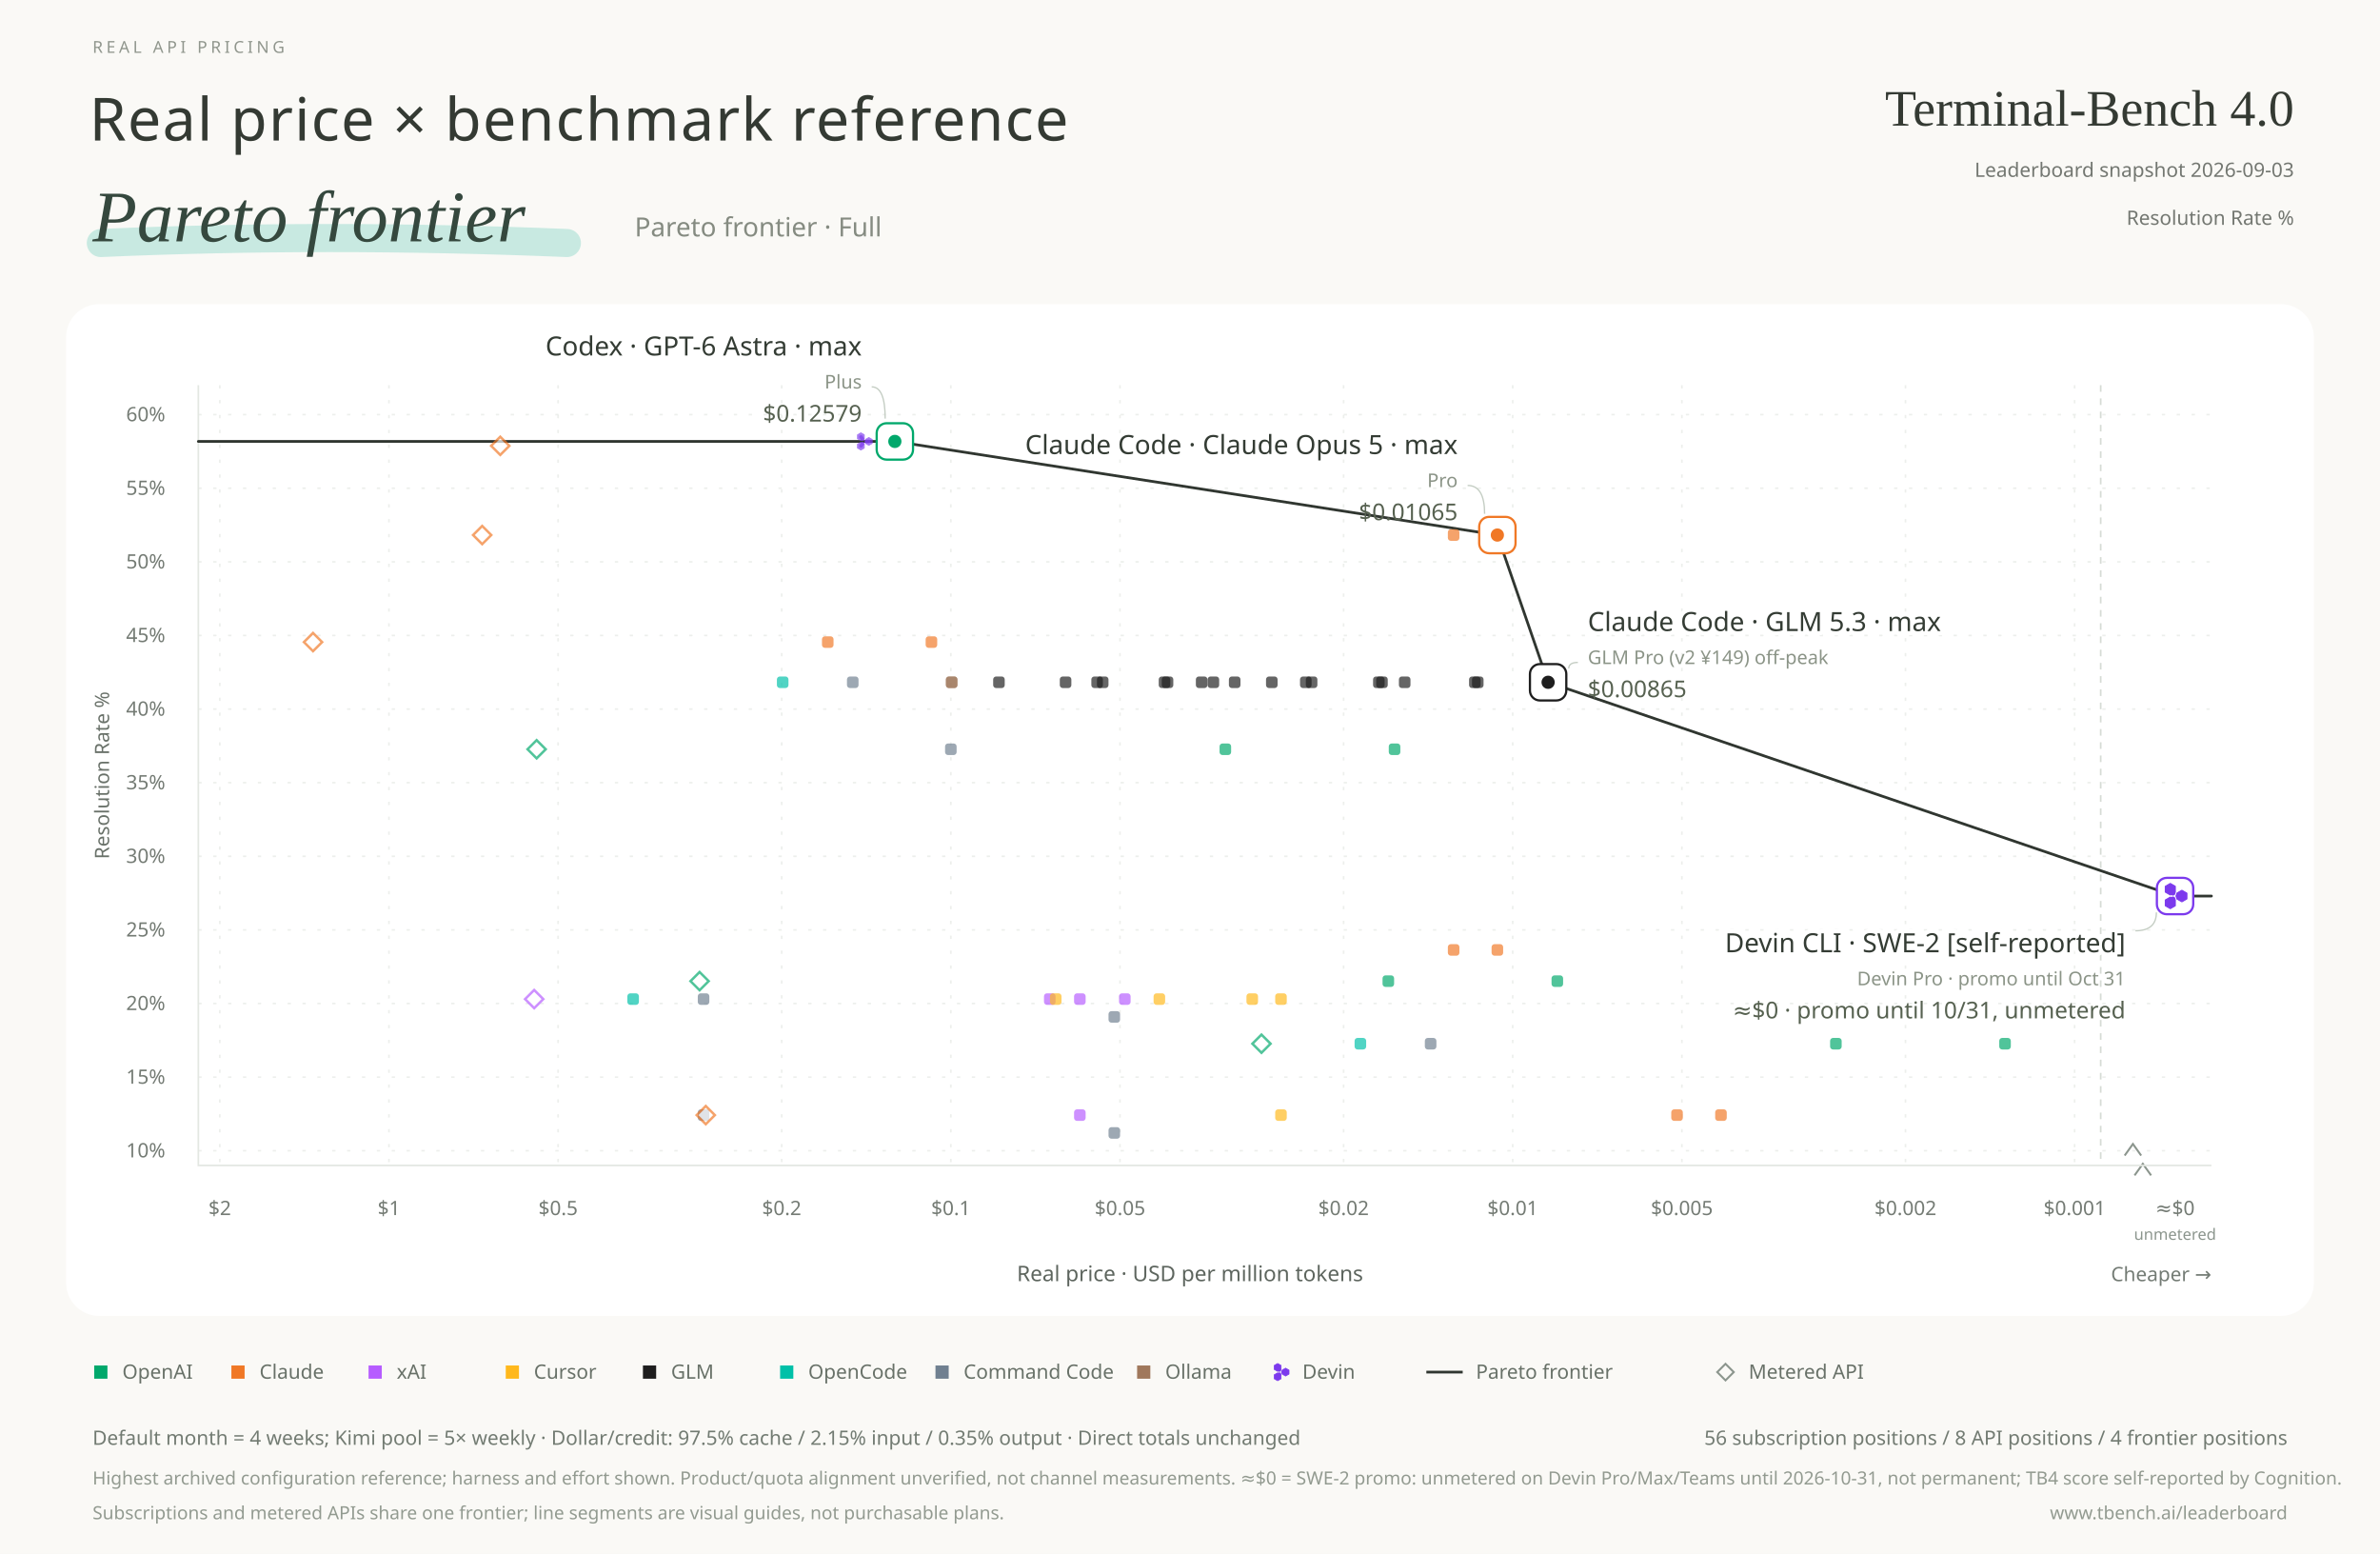
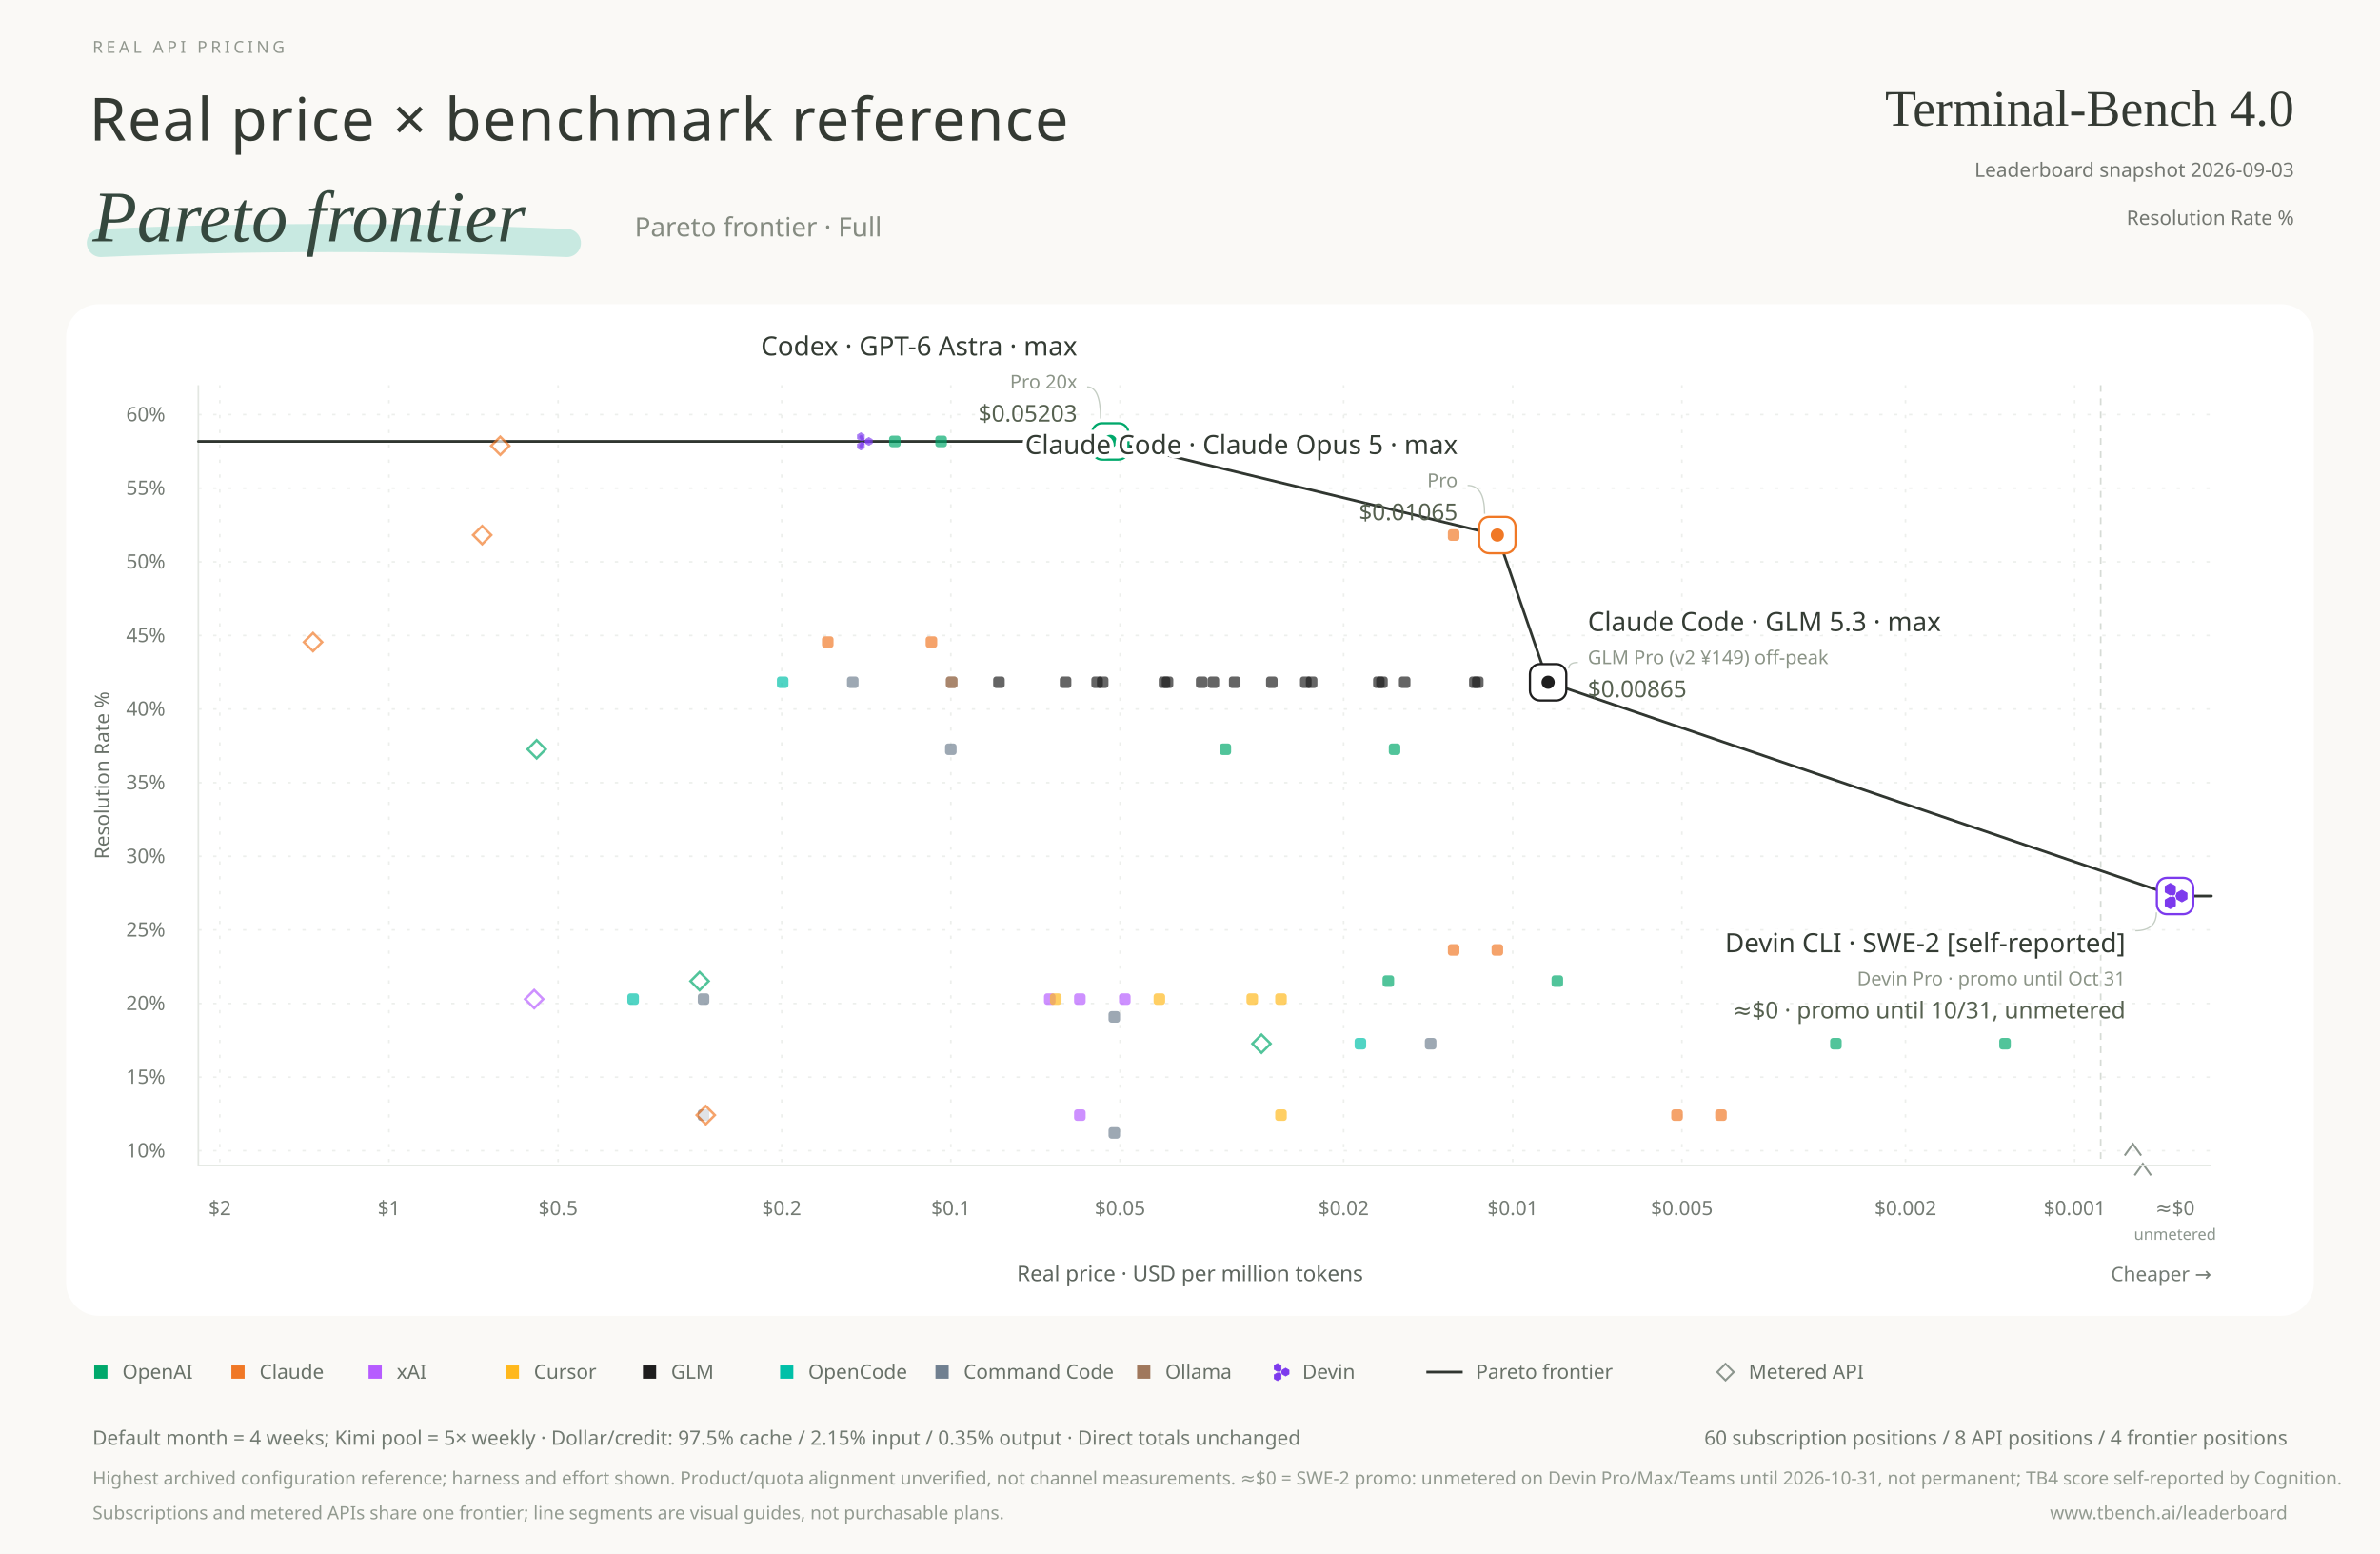
<svg xmlns="http://www.w3.org/2000/svg" width="1440" height="940" viewBox="0 0 1440 940" role="img" aria-labelledby="title desc">
  <style>text{font-family:"Microsoft YaHei","Segoe UI",sans-serif} .serif{font-family:"Times New Roman",serif} .number{font-family:"Segoe UI",sans-serif;font-variant-numeric:tabular-nums} .label-name{paint-order:stroke;stroke:#fff;stroke-width:5px;stroke-linejoin:round} .point:hover{opacity:1}</style>
  <rect width="1440" height="940" fill="#FAF9F6" />
  <text x="56.000" y="32.000" font-size="10" fill="#90968D" text-anchor="start" font-weight="400" letter-spacing="2.1">REAL API PRICING</text>
  <text x="54.000" y="85.000" font-size="36" fill="#343A33" text-anchor="start" font-weight="300" letter-spacing=".8">Real price × benchmark reference</text>
  <path d="M61 147 Q197 141 343 147" stroke="#9FDDD0" stroke-width="17" stroke-linecap="round" opacity=".55" fill="none" />
  <text x="56.000" y="146.000" font-size="44" fill="#35483E" text-anchor="start" font-weight="400" class="serif" font-style="italic">Pareto frontier</text>
  <text x="384.000" y="143.000" font-size="16" fill="#858B81" text-anchor="start" font-weight="300">Pareto frontier · Full</text>
  <text x="1388.000" y="76.000" font-size="31" fill="#343A33" text-anchor="end" font-weight="400" class="serif">Terminal-Bench 4.0</text>
  <text x="1388.000" y="107.000" font-size="12" fill="#737771" text-anchor="end" font-weight="400">Leaderboard snapshot  2026-09-03</text>
  <text x="1388.000" y="136.000" font-size="12" fill="#737771" text-anchor="end" font-weight="400">Resolution Rate %</text>
  <rect x="40" y="184" width="1360" height="612" rx="20" fill="#FFFFFF" />
  <path d="M1255.232 233V705" stroke="#E8EBE7" stroke-dasharray="2 7" opacity=".8" />
  <text x="1255.232" y="735.000" font-size="12" fill="#747B74" text-anchor="middle" font-weight="400" class="number">$0.001</text>
  <path d="M1152.892 233V705" stroke="#E8EBE7" stroke-dasharray="2 7" opacity=".8" />
  <text x="1152.892" y="735.000" font-size="12" fill="#747B74" text-anchor="middle" font-weight="400" class="number">$0.002</text>
  <path d="M1017.606 233V705" stroke="#E8EBE7" stroke-dasharray="2 7" opacity=".8" />
  <text x="1017.606" y="735.000" font-size="12" fill="#747B74" text-anchor="middle" font-weight="400" class="number">$0.005</text>
  <path d="M915.266 233V705" stroke="#E8EBE7" stroke-dasharray="2 7" opacity=".8" />
  <text x="915.266" y="735.000" font-size="12" fill="#747B74" text-anchor="middle" font-weight="400" class="number">$0.01</text>
  <path d="M812.926 233V705" stroke="#E8EBE7" stroke-dasharray="2 7" opacity=".8" />
  <text x="812.926" y="735.000" font-size="12" fill="#747B74" text-anchor="middle" font-weight="400" class="number">$0.02</text>
  <path d="M677.640 233V705" stroke="#E8EBE7" stroke-dasharray="2 7" opacity=".8" />
  <text x="677.640" y="735.000" font-size="12" fill="#747B74" text-anchor="middle" font-weight="400" class="number">$0.05</text>
  <path d="M575.300 233V705" stroke="#E8EBE7" stroke-dasharray="2 7" opacity=".8" />
  <text x="575.300" y="735.000" font-size="12" fill="#747B74" text-anchor="middle" font-weight="400" class="number">$0.1</text>
  <path d="M472.960 233V705" stroke="#E8EBE7" stroke-dasharray="2 7" opacity=".8" />
  <text x="472.960" y="735.000" font-size="12" fill="#747B74" text-anchor="middle" font-weight="400" class="number">$0.2</text>
  <path d="M337.674 233V705" stroke="#E8EBE7" stroke-dasharray="2 7" opacity=".8" />
  <text x="337.674" y="735.000" font-size="12" fill="#747B74" text-anchor="middle" font-weight="400" class="number">$0.5</text>
  <path d="M235.334 233V705" stroke="#E8EBE7" stroke-dasharray="2 7" opacity=".8" />
  <text x="235.334" y="735.000" font-size="12" fill="#747B74" text-anchor="middle" font-weight="400" class="number">$1</text>
  <path d="M132.994 233V705" stroke="#E8EBE7" stroke-dasharray="2 7" opacity=".8" />
  <text x="132.994" y="735.000" font-size="12" fill="#747B74" text-anchor="middle" font-weight="400" class="number">$2</text>
  <path d="M1271.010 233V705" stroke="#D6DBD5" stroke-dasharray="4 4" />
  <path d="M1285.505 699l5 -7 5 7M1291.505 711l5 -7 5 7" stroke="#8B958D" stroke-width="1.2" fill="none" />
  <text x="1316.000" y="735.000" font-size="12" fill="#747B74" text-anchor="middle" font-weight="400" class="number">≈$0</text>
  <text x="1316.000" y="750.000" font-size="9.5" fill="#8B958D" text-anchor="middle" font-weight="400">unmetered</text>
  <path d="M120 696.094H1338" stroke="#E8EBE7" stroke-dasharray="2 7" opacity=".8" />
  <text x="100.000" y="700.094" font-size="12" fill="#747B74" text-anchor="end" font-weight="400" class="number">10%</text>
  <path d="M120 651.566H1338" stroke="#E8EBE7" stroke-dasharray="2 7" opacity=".8" />
  <text x="100.000" y="655.566" font-size="12" fill="#747B74" text-anchor="end" font-weight="400" class="number">15%</text>
  <path d="M120 607.038H1338" stroke="#E8EBE7" stroke-dasharray="2 7" opacity=".8" />
  <text x="100.000" y="611.038" font-size="12" fill="#747B74" text-anchor="end" font-weight="400" class="number">20%</text>
  <path d="M120 562.509H1338" stroke="#E8EBE7" stroke-dasharray="2 7" opacity=".8" />
  <text x="100.000" y="566.509" font-size="12" fill="#747B74" text-anchor="end" font-weight="400" class="number">25%</text>
  <path d="M120 517.981H1338" stroke="#E8EBE7" stroke-dasharray="2 7" opacity=".8" />
  <text x="100.000" y="521.981" font-size="12" fill="#747B74" text-anchor="end" font-weight="400" class="number">30%</text>
  <path d="M120 473.453H1338" stroke="#E8EBE7" stroke-dasharray="2 7" opacity=".8" />
  <text x="100.000" y="477.453" font-size="12" fill="#747B74" text-anchor="end" font-weight="400" class="number">35%</text>
  <path d="M120 428.925H1338" stroke="#E8EBE7" stroke-dasharray="2 7" opacity=".8" />
  <text x="100.000" y="432.925" font-size="12" fill="#747B74" text-anchor="end" font-weight="400" class="number">40%</text>
  <path d="M120 384.396H1338" stroke="#E8EBE7" stroke-dasharray="2 7" opacity=".8" />
  <text x="100.000" y="388.396" font-size="12" fill="#747B74" text-anchor="end" font-weight="400" class="number">45%</text>
  <path d="M120 339.868H1338" stroke="#E8EBE7" stroke-dasharray="2 7" opacity=".8" />
  <text x="100.000" y="343.868" font-size="12" fill="#747B74" text-anchor="end" font-weight="400" class="number">50%</text>
  <path d="M120 295.340H1338" stroke="#E8EBE7" stroke-dasharray="2 7" opacity=".8" />
  <text x="100.000" y="299.340" font-size="12" fill="#747B74" text-anchor="end" font-weight="400" class="number">55%</text>
  <path d="M120 250.811H1338" stroke="#E8EBE7" stroke-dasharray="2 7" opacity=".8" />
  <text x="100.000" y="254.811" font-size="12" fill="#747B74" text-anchor="end" font-weight="400" class="number">60%</text>
  <path d="M120 233V705H1338" fill="none" stroke="#E3E7E2" />
  <text x="66.000" y="469.000" font-size="12" fill="#697169" text-anchor="middle" font-weight="400" transform="rotate(-90 66 469.0)">Resolution Rate %</text>
  <text x="720.000" y="775.000" font-size="13" fill="#5D655E" text-anchor="middle" font-weight="400">Real price · USD per million tokens</text>
  <text x="1338.000" y="775.000" font-size="12" fill="#737B74" text-anchor="end" font-weight="400">Cheaper →</text>
-   <path id="frontier" d="M120.000,267.020 L541.424,267.020 L905.968,323.660 L936.679,412.716 L1316.000,542.026 L1338.000,542.026" fill="none" stroke="#303630" stroke-width="1.65" stroke-linecap="round" stroke-linejoin="round" />
+   <path id="frontier" d="M120.000,267.020 L671.764,267.020 L905.968,323.660 L936.679,412.716 L1316.000,542.026 L1338.000,542.026" fill="none" stroke="#303630" stroke-width="1.65" stroke-linecap="round" stroke-linejoin="round" />
  <g class="point" data-billing="subscription" data-frontier="false" data-price="0.03247" data-score="37.27" data-x="741.380" data-y="453.237" transform="translate(741.380 453.237)">
    <rect x="-3.5" y="-3.5" width="7" height="7" rx="1.8" fill="#00A86B" opacity=".68" />
  </g>
  <g class="point" data-billing="subscription" data-frontier="false" data-price="0.01623" data-score="37.27" data-x="843.765" data-y="453.237" transform="translate(843.765 453.237)">
    <rect x="-3.5" y="-3.5" width="7" height="7" rx="1.8" fill="#00A86B" opacity=".68" />
  </g>
  <g class="point" data-billing="subscription" data-frontier="false" data-price="0.00266" data-score="17.27" data-x="1110.787" data-y="631.350" transform="translate(1110.787 631.350)">
    <rect x="-3.5" y="-3.5" width="7" height="7" rx="1.8" fill="#00A86B" opacity=".68" />
  </g>
  <g class="point" data-billing="subscription" data-frontier="false" data-price="0.00133" data-score="17.27" data-x="1213.127" data-y="631.350" transform="translate(1213.127 631.350)">
    <rect x="-3.5" y="-3.5" width="7" height="7" rx="1.8" fill="#00A86B" opacity=".68" />
  </g>
-   <g class="point" data-billing="subscription" data-frontier="true" data-price="0.12579" data-score="58.18" data-x="541.424" data-y="267.020" transform="translate(541.424 267.020)">
+   <g class="point" data-billing="subscription" data-frontier="false" data-price="0.12579" data-score="58.18" data-x="541.424" data-y="267.020" transform="translate(541.424 267.020)">
+     <rect x="-3.5" y="-3.5" width="7" height="7" rx="1.8" fill="#00A86B" opacity=".68" />
+   </g>
+   <g class="point" data-billing="subscription" data-frontier="true" data-price="0.05203" data-score="58.18" data-x="671.764" data-y="267.020" transform="translate(671.764 267.020)">
    <rect x="-11" y="-11" width="22" height="22" rx="6" fill="#FFF" stroke="#00A86B" stroke-width="1.35" />
    <circle r="4" fill="#00A86B" />
  </g>
  <g class="point" data-billing="subscription" data-frontier="false" data-price="0.14265" data-score="58.18" data-x="522.853" data-y="267.020" transform="translate(522.853 267.020)">
    <path d="M0.11,-1.63 L-1.97,-0.43 L-4.05,-1.63 L-4.05,-4.03 L-1.97,-5.23 L0.11,-4.03Z M0.11,4.03 L-1.97,5.23 L-4.05,4.03 L-4.05,1.63 L-1.97,0.43 L0.11,1.63Z M4.91,1.20 L2.83,2.40 L0.75,1.20 L0.75,-1.20 L2.83,-2.40 L4.91,-1.20Z" fill="#7C3AED" opacity="0.68" stroke="#7C3AED" stroke-width="0.43" stroke-linejoin="round" />
    <path d="M-0.89,-1.27 L-1.87,-2.69 M-0.89,1.27 L-1.87,2.69 M1.27,0.00 L2.69,0.00" stroke="#7C3AED" stroke-width="2.16" stroke-linecap="round" opacity="0.68" fill="none" />
  </g>
  <g class="point" data-billing="subscription" data-frontier="true" data-price="0.01065" data-score="51.82" data-x="905.968" data-y="323.660" transform="translate(905.968 323.660)">
    <rect x="-11" y="-11" width="22" height="22" rx="6" fill="#FFF" stroke="#F07826" stroke-width="1.35" />
    <circle r="4" fill="#F07826" />
  </g>
  <g class="point" data-billing="subscription" data-frontier="false" data-price="0.01274" data-score="51.82" data-x="879.512" data-y="323.660" transform="translate(879.512 323.660)">
    <rect x="-3.5" y="-3.5" width="7" height="7" rx="1.8" fill="#F07826" opacity=".68" />
  </g>
+   <g class="point" data-billing="subscription" data-frontier="false" data-price="0.06653" data-score="57.88" data-x="635.468" data-y="269.691" transform="translate(635.468 269.691)">
+     <rect x="-3.5" y="-3.5" width="7" height="7" rx="1.8" fill="#F07826" opacity=".68" />
+   </g>
  <g class="point" data-billing="subscription" data-frontier="false" data-price="0.05894" data-score="20.3" data-x="653.353" data-y="604.366" transform="translate(653.353 604.366)">
    <rect x="-3.5" y="-3.5" width="7" height="7" rx="1.8" fill="#B65CFF" opacity=".68" />
  </g>
  <g class="point" data-billing="subscription" data-frontier="false" data-price="0.04902" data-score="20.3" data-x="680.563" data-y="604.366" transform="translate(680.563 604.366)">
    <rect x="-3.5" y="-3.5" width="7" height="7" rx="1.8" fill="#B65CFF" opacity=".68" />
  </g>
  <g class="point" data-billing="subscription" data-frontier="false" data-price="0.06667" data-score="20.3" data-x="635.158" data-y="604.366" transform="translate(635.158 604.366)">
    <rect x="-3.5" y="-3.5" width="7" height="7" rx="1.8" fill="#B65CFF" opacity=".68" />
  </g>
  <g class="point" data-billing="subscription" data-frontier="false" data-price="0.02585" data-score="20.3" data-x="775.044" data-y="604.366" transform="translate(775.044 604.366)">
    <rect x="-3.5" y="-3.5" width="7" height="7" rx="1.8" fill="#FFB81C" opacity=".68" />
  </g>
  <g class="point" data-billing="subscription" data-frontier="false" data-price="0.06506" data-score="20.3" data-x="638.767" data-y="604.366" transform="translate(638.767 604.366)">
    <rect x="-3.5" y="-3.5" width="7" height="7" rx="1.8" fill="#FFB81C" opacity=".68" />
  </g>
  <g class="point" data-billing="subscription" data-frontier="false" data-price="0.04255" data-score="20.3" data-x="701.462" data-y="604.366" transform="translate(701.462 604.366)">
    <rect x="-3.5" y="-3.5" width="7" height="7" rx="1.8" fill="#FFB81C" opacity=".68" />
  </g>
  <g class="point" data-billing="subscription" data-frontier="false" data-price="0.02908" data-score="20.3" data-x="757.660" data-y="604.366" transform="translate(757.660 604.366)">
    <rect x="-3.5" y="-3.5" width="7" height="7" rx="1.8" fill="#FFB81C" opacity=".68" />
  </g>
  <g class="point" data-billing="subscription" data-frontier="false" data-price="0.08211" data-score="41.82" data-x="604.403" data-y="412.716" transform="translate(604.403 412.716)">
    <rect x="-3.5" y="-3.5" width="7" height="7" rx="1.8" fill="#1E1E1E" opacity=".68" />
  </g>
  <g class="point" data-billing="subscription" data-frontier="false" data-price="0.05491" data-score="41.82" data-x="663.810" data-y="412.716" transform="translate(663.810 412.716)">
    <rect x="-3.5" y="-3.5" width="7" height="7" rx="1.8" fill="#1E1E1E" opacity=".68" />
  </g>
  <g class="point" data-billing="subscription" data-frontier="false" data-price="0.04115" data-score="41.82" data-x="706.401" data-y="412.716" transform="translate(706.401 412.716)">
    <rect x="-3.5" y="-3.5" width="7" height="7" rx="1.8" fill="#1E1E1E" opacity=".68" />
  </g>
  <g class="point" data-billing="subscription" data-frontier="false" data-price="0.0341" data-score="41.82" data-x="734.148" data-y="412.716" transform="translate(734.148 412.716)">
    <rect x="-3.5" y="-3.5" width="7" height="7" rx="1.8" fill="#1E1E1E" opacity=".68" />
  </g>
  <g class="point" data-billing="subscription" data-frontier="false" data-price="0.0228" data-score="41.82" data-x="793.581" data-y="412.716" transform="translate(793.581 412.716)">
    <rect x="-3.5" y="-3.5" width="7" height="7" rx="1.8" fill="#1E1E1E" opacity=".68" />
  </g>
  <g class="point" data-billing="subscription" data-frontier="false" data-price="0.01709" data-score="41.82" data-x="836.142" data-y="412.716" transform="translate(836.142 412.716)">
    <rect x="-3.5" y="-3.5" width="7" height="7" rx="1.8" fill="#1E1E1E" opacity=".68" />
  </g>
  <g class="point" data-billing="subscription" data-frontier="false" data-price="0.06249" data-score="41.82" data-x="644.718" data-y="412.716" transform="translate(644.718 412.716)">
    <rect x="-3.5" y="-3.5" width="7" height="7" rx="1.8" fill="#1E1E1E" opacity=".68" />
  </g>
  <g class="point" data-billing="subscription" data-frontier="false" data-price="0.04166" data-score="41.82" data-x="704.583" data-y="412.716" transform="translate(704.583 412.716)">
    <rect x="-3.5" y="-3.5" width="7" height="7" rx="1.8" fill="#1E1E1E" opacity=".68" />
  </g>
  <g class="point" data-billing="subscription" data-frontier="false" data-price="0.03125" data-score="41.82" data-x="747.034" data-y="412.716" transform="translate(747.034 412.716)">
    <rect x="-3.5" y="-3.5" width="7" height="7" rx="1.8" fill="#1E1E1E" opacity=".68" />
  </g>
  <g class="point" data-billing="subscription" data-frontier="false" data-price="0.01731" data-score="41.82" data-x="834.253" data-y="412.716" transform="translate(834.253 412.716)">
    <rect x="-3.5" y="-3.5" width="7" height="7" rx="1.8" fill="#1E1E1E" opacity=".68" />
  </g>
  <g class="point" data-billing="subscription" data-frontier="false" data-price="0.01154" data-score="41.82" data-x="894.118" data-y="412.716" transform="translate(894.118 412.716)">
    <rect x="-3.5" y="-3.5" width="7" height="7" rx="1.8" fill="#1E1E1E" opacity=".68" />
  </g>
  <g class="point" data-billing="subscription" data-frontier="true" data-price="0.00865" data-score="41.82" data-x="936.679" data-y="412.716" transform="translate(936.679 412.716)">
    <rect x="-11" y="-11" width="22" height="22" rx="6" fill="#FFF" stroke="#1E1E1E" stroke-width="1.35" />
    <circle r="4" fill="#1E1E1E" />
  </g>
  <g class="point" data-billing="subscription" data-frontier="false" data-price="0.05367" data-score="41.82" data-x="667.182" data-y="412.716" transform="translate(667.182 412.716)">
    <rect x="-3.5" y="-3.5" width="7" height="7" rx="1.8" fill="#1E1E1E" opacity=".68" />
  </g>
  <g class="point" data-billing="subscription" data-frontier="false" data-price="0.03578" data-score="41.82" data-x="727.047" data-y="412.716" transform="translate(727.047 412.716)">
    <rect x="-3.5" y="-3.5" width="7" height="7" rx="1.8" fill="#1E1E1E" opacity=".68" />
  </g>
  <g class="point" data-billing="subscription" data-frontier="false" data-price="0.02684" data-score="41.82" data-x="769.495" data-y="412.716" transform="translate(769.495 412.716)">
    <rect x="-3.5" y="-3.5" width="7" height="7" rx="1.8" fill="#1E1E1E" opacity=".68" />
  </g>
  <g class="point" data-billing="subscription" data-frontier="false" data-price="0.02335" data-score="41.82" data-x="790.061" data-y="412.716" transform="translate(790.061 412.716)">
    <rect x="-3.5" y="-3.5" width="7" height="7" rx="1.8" fill="#1E1E1E" opacity=".68" />
  </g>
  <g class="point" data-billing="subscription" data-frontier="false" data-price="0.01557" data-score="41.82" data-x="849.895" data-y="412.716" transform="translate(849.895 412.716)">
    <rect x="-3.5" y="-3.5" width="7" height="7" rx="1.8" fill="#1E1E1E" opacity=".68" />
  </g>
  <g class="point" data-billing="subscription" data-frontier="false" data-price="0.01168" data-score="41.82" data-x="892.338" data-y="412.716" transform="translate(892.338 412.716)">
    <rect x="-3.5" y="-3.5" width="7" height="7" rx="1.8" fill="#1E1E1E" opacity=".68" />
  </g>
  <g class="point" data-billing="subscription" data-frontier="false" data-price="0.36765" data-score="20.3" data-x="383.072" data-y="604.366" transform="translate(383.072 604.366)">
    <rect x="-3.5" y="-3.5" width="7" height="7" rx="1.8" fill="#00C0A8" opacity=".68" />
  </g>
  <g class="point" data-billing="subscription" data-frontier="false" data-price="0.01867" data-score="17.27" data-x="823.086" data-y="631.350" transform="translate(823.086 631.350)">
    <rect x="-3.5" y="-3.5" width="7" height="7" rx="1.8" fill="#00C0A8" opacity=".68" />
  </g>
  <g class="point" data-billing="subscription" data-frontier="false" data-price="0.1992" data-score="41.82" data-x="473.552" data-y="412.716" transform="translate(473.552 412.716)">
    <rect x="-3.5" y="-3.5" width="7" height="7" rx="1.8" fill="#00C0A8" opacity=".68" />
  </g>
  <g class="point" data-billing="subscription" data-frontier="false" data-price="0.1" data-score="37.27" data-x="575.300" data-y="453.237" transform="translate(575.300 453.237)">
    <rect x="-3.5" y="-3.5" width="7" height="7" rx="1.8" fill="#708090" opacity=".68" />
  </g>
  <g class="point" data-billing="subscription" data-frontier="false" data-price="0.05118" data-score="19.09" data-x="674.196" data-y="615.142" transform="translate(674.196 615.142)">
    <rect x="-3.5" y="-3.5" width="7" height="7" rx="1.8" fill="#708090" opacity=".68" />
  </g>
  <g class="point" data-billing="subscription" data-frontier="false" data-price="0.014" data-score="17.27" data-x="865.588" data-y="631.350" transform="translate(865.588 631.350)">
    <rect x="-3.5" y="-3.5" width="7" height="7" rx="1.8" fill="#708090" opacity=".68" />
  </g>
  <g class="point" data-billing="subscription" data-frontier="false" data-price="0.14948" data-score="41.82" data-x="515.948" data-y="412.716" transform="translate(515.948 412.716)">
    <rect x="-3.5" y="-3.5" width="7" height="7" rx="1.8" fill="#708090" opacity=".68" />
  </g>
  <g class="point" data-billing="subscription" data-frontier="false" data-price="0.27548" data-score="12.42" data-x="425.685" data-y="674.543" transform="translate(425.685 674.543)">
    <rect x="-3.5" y="-3.5" width="7" height="7" rx="1.8" fill="#708090" opacity=".68" />
  </g>
  <g class="point" data-billing="subscription" data-frontier="false" data-price="0.27548" data-score="20.3" data-x="425.685" data-y="604.366" transform="translate(425.685 604.366)">
    <rect x="-3.5" y="-3.5" width="7" height="7" rx="1.8" fill="#708090" opacity=".68" />
  </g>
  <g class="point" data-billing="subscription" data-frontier="false" data-price="0.05118" data-score="11.21" data-x="674.196" data-y="685.318" transform="translate(674.196 685.318)">
    <rect x="-3.5" y="-3.5" width="7" height="7" rx="1.8" fill="#708090" opacity=".68" />
  </g>
  <g class="point" data-billing="subscription" data-frontier="false" data-price="0.09965" data-score="41.82" data-x="575.818" data-y="412.716" transform="translate(575.818 412.716)">
    <rect x="-3.5" y="-3.5" width="7" height="7" rx="1.8" fill="#A0785C" opacity=".68" />
  </g>
  <g class="point" data-billing="subscription" data-frontier="false" data-price="0.09967" data-score="41.82" data-x="575.788" data-y="412.716" transform="translate(575.788 412.716)">
    <rect x="-3.5" y="-3.5" width="7" height="7" rx="1.8" fill="#A0785C" opacity=".68" />
  </g>
  <g class="point" data-billing="subscription" data-frontier="false" data-price="0.01665" data-score="21.52" data-x="839.993" data-y="593.501" transform="translate(839.993 593.501)">
    <rect x="-3.5" y="-3.5" width="7" height="7" rx="1.8" fill="#00A86B" opacity=".68" />
  </g>
  <g class="point" data-billing="subscription" data-frontier="false" data-price="0.00833" data-score="21.52" data-x="942.244" data-y="593.501" transform="translate(942.244 593.501)">
    <rect x="-3.5" y="-3.5" width="7" height="7" rx="1.8" fill="#00A86B" opacity=".68" />
  </g>
  <g class="point" data-billing="subscription" data-frontier="false" data-price="0.00426" data-score="12.42" data-x="1041.254" data-y="674.543" transform="translate(1041.254 674.543)">
    <rect x="-3.5" y="-3.5" width="7" height="7" rx="1.8" fill="#F07826" opacity=".68" />
  </g>
  <g class="point" data-billing="subscription" data-frontier="false" data-price="0.01065" data-score="23.64" data-x="905.968" data-y="574.621" transform="translate(905.968 574.621)">
    <rect x="-3.5" y="-3.5" width="7" height="7" rx="1.8" fill="#F07826" opacity=".68" />
  </g>
  <g class="point" data-billing="subscription" data-frontier="false" data-price="0.0051" data-score="12.42" data-x="1014.682" data-y="674.543" transform="translate(1014.682 674.543)">
    <rect x="-3.5" y="-3.5" width="7" height="7" rx="1.8" fill="#F07826" opacity=".68" />
  </g>
  <g class="point" data-billing="subscription" data-frontier="false" data-price="0.01274" data-score="23.64" data-x="879.512" data-y="574.621" transform="translate(879.512 574.621)">
    <rect x="-3.5" y="-3.5" width="7" height="7" rx="1.8" fill="#F07826" opacity=".68" />
  </g>
  <g class="point" data-billing="subscription" data-frontier="false" data-price="0.1656" data-score="44.55" data-x="500.827" data-y="388.404" transform="translate(500.827 388.404)">
    <rect x="-3.5" y="-3.5" width="7" height="7" rx="1.8" fill="#F07826" opacity=".68" />
  </g>
  <g class="point" data-billing="subscription" data-frontier="false" data-price="0.10828" data-score="44.55" data-x="563.555" data-y="388.404" transform="translate(563.555 388.404)">
    <rect x="-3.5" y="-3.5" width="7" height="7" rx="1.8" fill="#F07826" opacity=".68" />
+   </g>
+   <g class="point" data-billing="subscription" data-frontier="false" data-price="0.06652" data-score="57.88" data-x="635.490" data-y="269.691" transform="translate(635.490 269.691)">
+     <rect x="-3.5" y="-3.5" width="7" height="7" rx="1.8" fill="#F07826" opacity=".68" />
+   </g>
+   <g class="point" data-billing="subscription" data-frontier="false" data-price="0.10406" data-score="58.18" data-x="569.424" data-y="267.020" transform="translate(569.424 267.020)">
+     <rect x="-3.5" y="-3.5" width="7" height="7" rx="1.8" fill="#00A86B" opacity=".68" />
  </g>
  <g class="point" data-billing="subscription" data-frontier="false" data-price="0.02585" data-score="12.42" data-x="775.044" data-y="674.543" transform="translate(775.044 674.543)">
    <rect x="-3.5" y="-3.5" width="7" height="7" rx="1.8" fill="#FFB81C" opacity=".68" />
  </g>
  <g class="point" data-billing="subscription" data-frontier="false" data-price="0.05894" data-score="12.42" data-x="653.353" data-y="674.543" transform="translate(653.353 674.543)">
    <rect x="-3.5" y="-3.5" width="7" height="7" rx="1.8" fill="#B65CFF" opacity=".68" />
  </g>
  <g class="point" data-billing="subscription" data-frontier="true" data-price="0.0" data-score="27.3" data-x="1316.000" data-y="542.026" transform="translate(1316.000 542.026)">
    <rect x="-11" y="-11" width="22" height="22" rx="6" fill="#FFF" stroke="#7C3AED" stroke-width="1.35" />
    <path d="M0.16,-2.38 L-2.87,-0.63 L-5.90,-2.38 L-5.90,-5.88 L-2.87,-7.63 L0.16,-5.88Z M0.16,5.88 L-2.87,7.63 L-5.90,5.88 L-5.90,2.38 L-2.87,0.63 L0.16,2.38Z M7.16,1.75 L4.13,3.50 L1.10,1.75 L1.10,-1.75 L4.13,-3.50 L7.16,-1.75Z" fill="#7C3AED" opacity="1.0" stroke="#7C3AED" stroke-width="0.63" stroke-linejoin="round" />
    <path d="M-1.29,-1.86 L-2.73,-3.92 M-1.29,1.86 L-2.73,3.92 M1.86,0.00 L3.92,0.00" stroke="#7C3AED" stroke-width="3.15" stroke-linecap="round" opacity="1.0" fill="none" />
  </g>
  <g class="point" data-billing="metered" data-frontier="false" data-price="0.546" data-score="37.27" data-x="324.680" data-y="453.237" transform="translate(324.680 453.237)">
    <path d="M0 -5.5L5.5 0 0 5.5 -5.5 0Z" fill="white" stroke="#00A86B" stroke-width="1.5" opacity=".68" />
  </g>
  <g class="point" data-billing="metered" data-frontier="false" data-price="0.5515" data-score="20.3" data-x="323.200" data-y="604.366" transform="translate(323.200 604.366)">
    <path d="M0 -5.5L5.5 0 0 5.5 -5.5 0Z" fill="white" stroke="#B65CFF" stroke-width="1.5" opacity=".68" />
  </g>
  <g class="point" data-billing="metered" data-frontier="false" data-price="0.6825" data-score="51.82" data-x="291.734" data-y="323.660" transform="translate(291.734 323.660)">
    <path d="M0 -5.5L5.5 0 0 5.5 -5.5 0Z" fill="white" stroke="#F07826" stroke-width="1.5" opacity=".68" />
  </g>
  <g class="point" data-billing="metered" data-frontier="false" data-price="0.273" data-score="12.42" data-x="427.020" data-y="674.543" transform="translate(427.020 674.543)">
    <path d="M0 -5.5L5.5 0 0 5.5 -5.5 0Z" fill="white" stroke="#F07826" stroke-width="1.5" opacity=".68" />
  </g>
  <g class="point" data-billing="metered" data-frontier="false" data-price="1.365" data-score="44.55" data-x="189.394" data-y="388.404" transform="translate(189.394 388.404)">
    <path d="M0 -5.5L5.5 0 0 5.5 -5.5 0Z" fill="white" stroke="#F07826" stroke-width="1.5" opacity=".68" />
  </g>
  <g class="point" data-billing="metered" data-frontier="false" data-price="0.63375" data-score="57.88" data-x="302.675" data-y="269.691" transform="translate(302.675 269.691)">
    <path d="M0 -5.5L5.5 0 0 5.5 -5.5 0Z" fill="white" stroke="#F07826" stroke-width="1.5" opacity=".68" />
  </g>
  <g class="point" data-billing="metered" data-frontier="false" data-price="0.28" data-score="21.52" data-x="423.282" data-y="593.501" transform="translate(423.282 593.501)">
    <path d="M0 -5.5L5.5 0 0 5.5 -5.5 0Z" fill="white" stroke="#00A86B" stroke-width="1.5" opacity=".68" />
  </g>
  <g class="point" data-billing="metered" data-frontier="false" data-price="0.028" data-score="17.27" data-x="763.248" data-y="631.350" transform="translate(763.248 631.350)">
    <path d="M0 -5.5L5.5 0 0 5.5 -5.5 0Z" fill="white" stroke="#00A86B" stroke-width="1.5" opacity=".68" />
  </g>
  <g class="front-label" data-model="gpt-6-astra">
-     <path d="M535.566,253.211Q535.566,234.020 527.424,234.020" stroke="#C4CDC3" stroke-width=".8" fill="none" />
-     <text x="521.424" y="215.020" font-size="16" fill="#343C34" text-anchor="end" font-weight="400" class="label-name">Codex · GPT-6 Astra · max</text>
-     <text x="521.424" y="235.020" font-size="11.5" fill="#8B9487" text-anchor="end" font-weight="400">Plus</text>
-     <text x="521.424" y="255.020" font-size="14" fill="#566150" text-anchor="end" font-weight="400" class="number">$0.12579</text>
+     <path d="M665.906,253.211Q665.906,234.020 657.764,234.020" stroke="#C4CDC3" stroke-width=".8" fill="none" />
+     <text x="651.764" y="215.020" font-size="16" fill="#343C34" text-anchor="end" font-weight="400" class="label-name">Codex · GPT-6 Astra · max</text>
+     <text x="651.764" y="235.020" font-size="11.5" fill="#8B9487" text-anchor="end" font-weight="400">Pro 20x</text>
+     <text x="651.764" y="255.020" font-size="14" fill="#566150" text-anchor="end" font-weight="400" class="number">$0.05203</text>
  </g>
  <g class="front-label" data-model="claude-opus-5">
    <path d="M898.251,310.797Q898.251,293.660 887.968,293.660" stroke="#C4CDC3" stroke-width=".8" fill="none" />
    <text x="881.968" y="274.660" font-size="16" fill="#343C34" text-anchor="end" font-weight="400" class="label-name">Claude Code · Claude Opus 5 · max</text>
    <text x="881.968" y="294.660" font-size="11.5" fill="#8B9487" text-anchor="end" font-weight="400">Pro</text>
    <text x="881.968" y="314.660" font-size="14" fill="#566150" text-anchor="end" font-weight="400" class="number">$0.01065</text>
  </g>
  <g class="front-label" data-model="glm-5.3">
    <path d="M949.159,404.396Q949.159,400.716 954.679,400.716" stroke="#C4CDC3" stroke-width=".8" fill="none" />
    <text x="960.679" y="381.716" font-size="16" fill="#343C34" text-anchor="start" font-weight="400" class="label-name">Claude Code · GLM 5.3 · max</text>
    <text x="960.679" y="401.716" font-size="11.5" fill="#8B9487" text-anchor="start" font-weight="400">GLM Pro (v2 ¥149) off-peak</text>
    <text x="960.679" y="421.716" font-size="14" fill="#566150" text-anchor="start" font-weight="400" class="number">$0.00865</text>
  </g>
  <g class="front-label" data-model="swe-2">
    <path d="M1304.711,551.904Q1304.711,563.026 1292.000,563.026" stroke="#C4CDC3" stroke-width=".8" fill="none" />
    <text x="1286.000" y="576.026" font-size="16" fill="#343C34" text-anchor="end" font-weight="400" class="label-name">Devin CLI · SWE-2 [self-reported]</text>
    <text x="1286.000" y="596.026" font-size="11.5" fill="#8B9487" text-anchor="end" font-weight="400">Devin Pro · promo until Oct 31</text>
    <text x="1286.000" y="616.026" font-size="14" fill="#566150" text-anchor="end" font-weight="400" class="number">≈$0 · promo until 10/31, unmetered</text>
  </g>
  <rect x="57" y="826" width="8" height="8" fill="#00A86B" />
  <text x="74.000" y="834.000" font-size="12" fill="#687168" text-anchor="start" font-weight="400">OpenAI</text>
  <rect x="140" y="826" width="8" height="8" fill="#F07826" />
  <text x="157.000" y="834.000" font-size="12" fill="#687168" text-anchor="start" font-weight="400">Claude</text>
  <rect x="223" y="826" width="8" height="8" fill="#B65CFF" />
  <text x="240.000" y="834.000" font-size="12" fill="#687168" text-anchor="start" font-weight="400">xAI</text>
  <rect x="306" y="826" width="8" height="8" fill="#FFB81C" />
  <text x="323.000" y="834.000" font-size="12" fill="#687168" text-anchor="start" font-weight="400">Cursor</text>
  <rect x="389" y="826" width="8" height="8" fill="#1E1E1E" />
  <text x="406.000" y="834.000" font-size="12" fill="#687168" text-anchor="start" font-weight="400">GLM</text>
  <rect x="472" y="826" width="8" height="8" fill="#00C0A8" />
  <text x="489.000" y="834.000" font-size="12" fill="#687168" text-anchor="start" font-weight="400">OpenCode</text>
  <rect x="566" y="826" width="8" height="8" fill="#708090" />
  <text x="583.000" y="834.000" font-size="12" fill="#687168" text-anchor="start" font-weight="400">Command Code</text>
  <rect x="688" y="826" width="8" height="8" fill="#A0785C" />
  <text x="705.000" y="834.000" font-size="12" fill="#687168" text-anchor="start" font-weight="400">Ollama</text>
  <path d="M775.11,828.37 L773.03,829.57 L770.95,828.37 L770.95,825.97 L773.03,824.77 L775.11,825.97Z M775.11,834.03 L773.03,835.23 L770.95,834.03 L770.95,831.63 L773.03,830.43 L775.11,831.63Z M779.91,831.20 L777.83,832.40 L775.75,831.20 L775.75,828.80 L777.83,827.60 L779.91,828.80Z" fill="#7C3AED" opacity="1.0" stroke="#7C3AED" stroke-width="0.43" stroke-linejoin="round" />
  <path d="M774.11,828.73 L773.13,827.31 M774.11,831.27 L773.13,832.69 M776.27,830.00 L777.69,830.00" stroke="#7C3AED" stroke-width="2.16" stroke-linecap="round" opacity="1.0" fill="none" />
  <text x="788.000" y="834.000" font-size="12" fill="#687168" text-anchor="start" font-weight="400">Devin</text>
  <path d="M863 830h22" stroke="#303630" stroke-width="1.65" />
  <text x="893.000" y="834.000" font-size="12" fill="#687168" text-anchor="start" font-weight="400">Pareto frontier</text>
  <path d="M1044 825l5 5-5 5-5-5Z" fill="none" stroke="#8B958D" stroke-width="1.2" />
  <text x="1058.000" y="834.000" font-size="12" fill="#687168" text-anchor="start" font-weight="400">Metered API</text>
  <text x="56.000" y="874.000" font-size="12" fill="#727B72" text-anchor="start" font-weight="400">Default month = 4 weeks; Kimi pool = 5× weekly · Dollar/credit: 97.5% cache / 2.15% input / 0.35% output · Direct totals unchanged</text>
-   <text x="1384.000" y="874.000" font-size="12" fill="#727B72" text-anchor="end" font-weight="400">56 subscription positions / 8 API positions / 4 frontier positions</text>
+   <text x="1384.000" y="874.000" font-size="12" fill="#727B72" text-anchor="end" font-weight="400">60 subscription positions / 8 API positions / 4 frontier positions</text>
  <text x="56.000" y="898.000" font-size="11" fill="#929A90" text-anchor="start" font-weight="400">Highest archived configuration reference; harness and effort shown. Product/quota alignment unverified, not channel measurements. ≈$0 = SWE-2 promo: unmetered on Devin Pro/Max/Teams until 2026-10-31, not permanent; TB4 score self-reported by Cognition.</text>
  <text x="56.000" y="919.000" font-size="11" fill="#929A90" text-anchor="start" font-weight="400">Subscriptions and metered APIs share one frontier; line segments are visual guides, not purchasable plans.</text>
  <text x="1384.000" y="919.000" font-size="11" fill="#929A90" text-anchor="end" font-weight="400">www.tbench.ai/leaderboard</text>
</svg>
